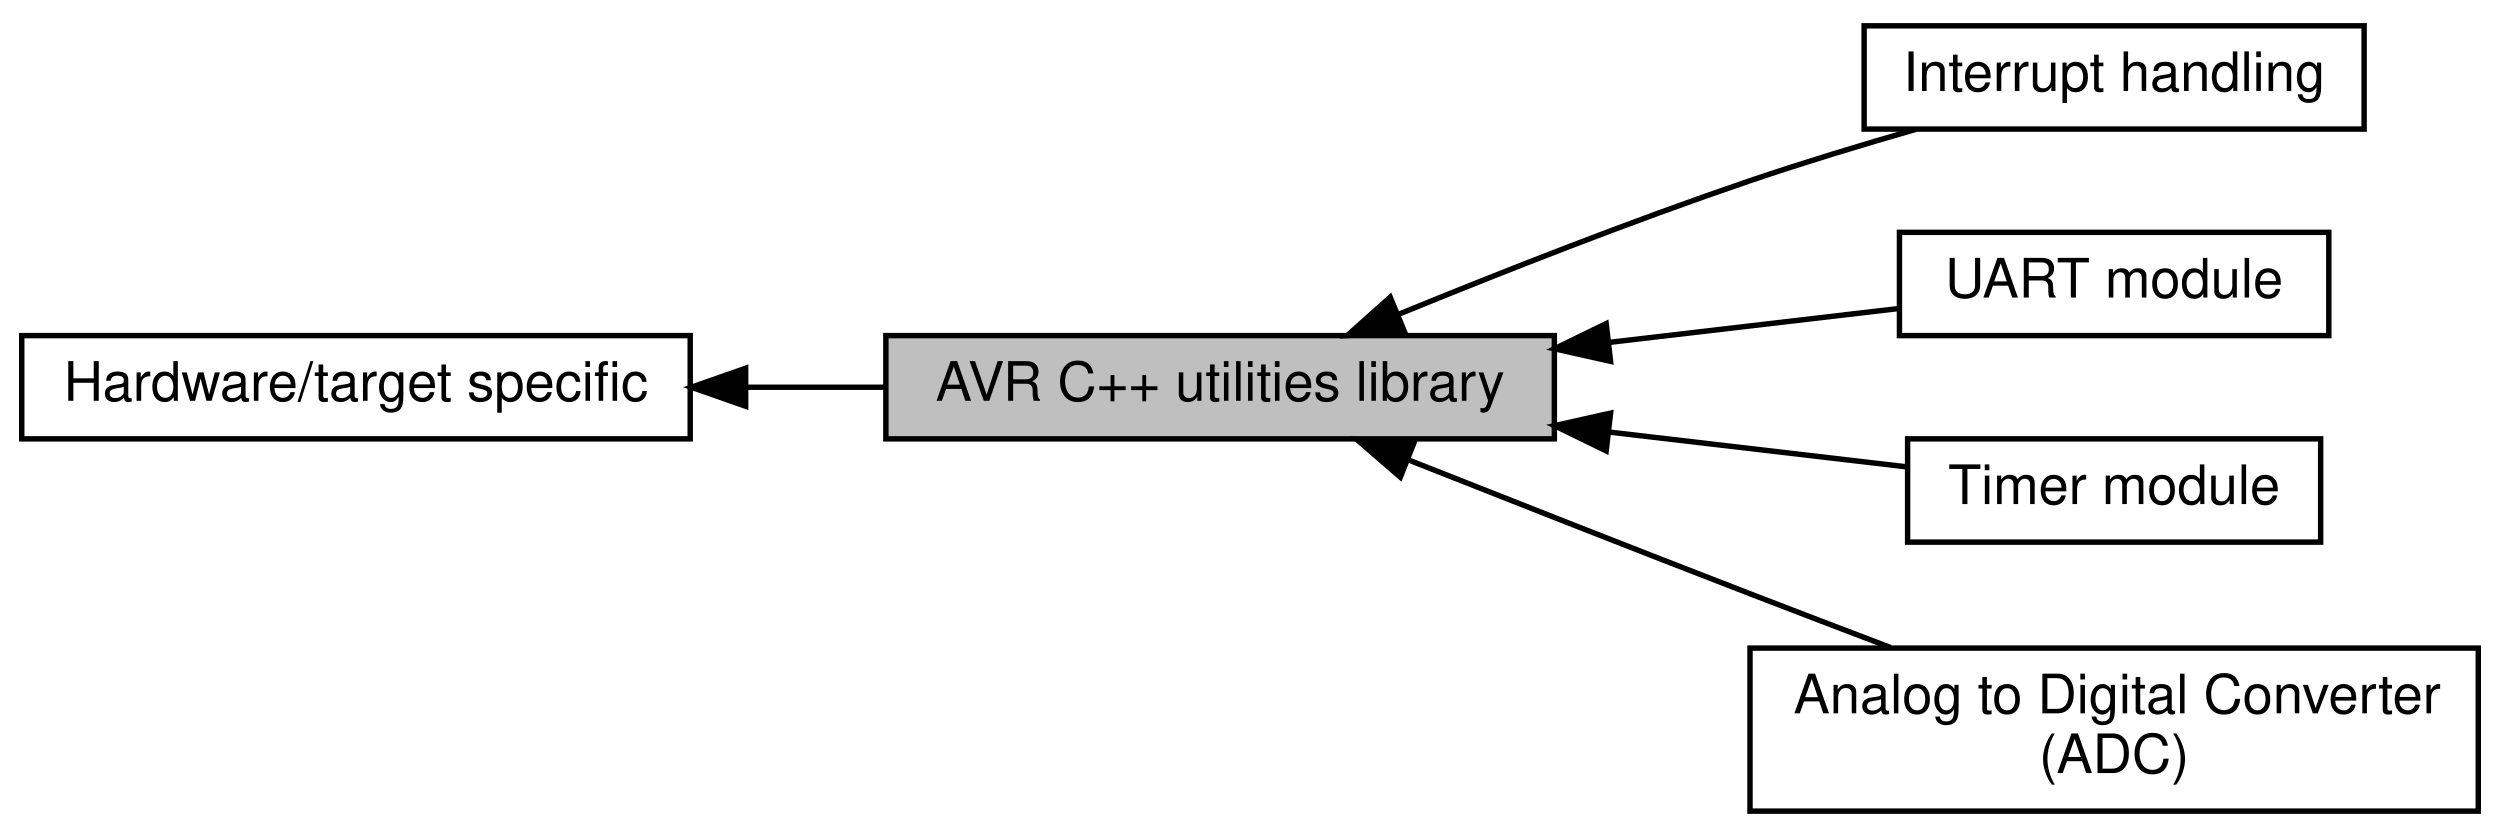
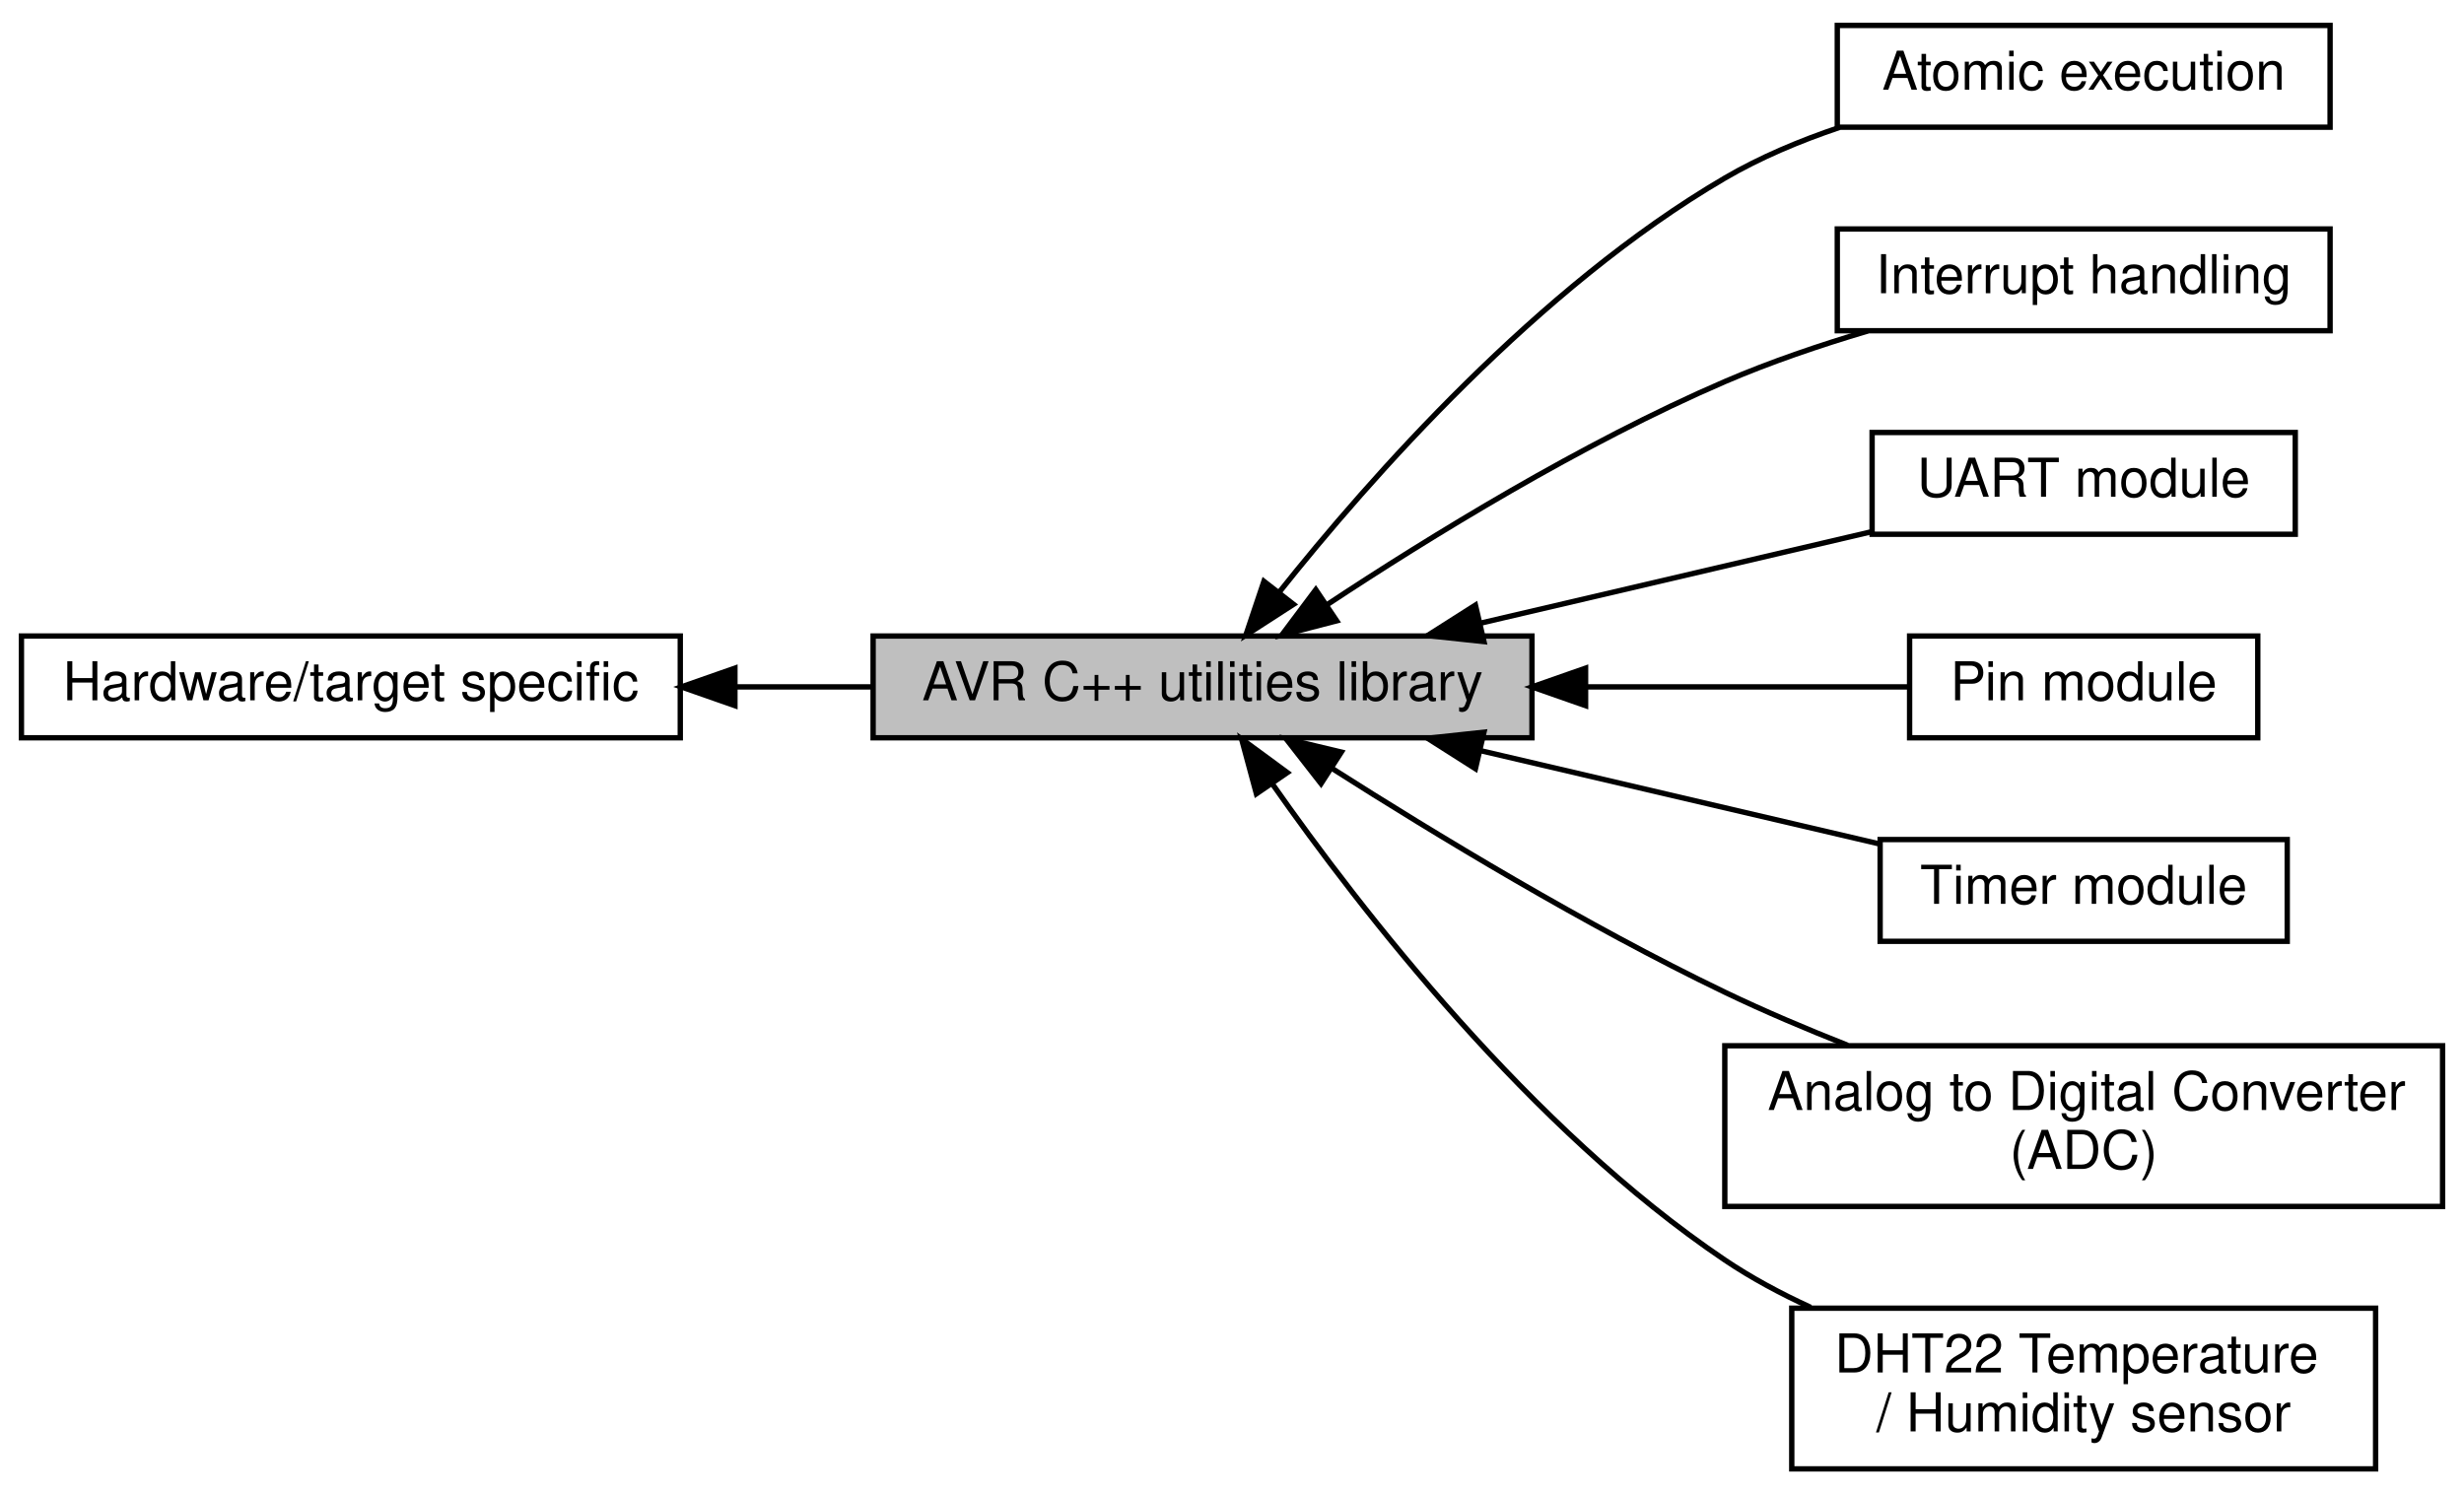
- <svg xmlns="http://www.w3.org/2000/svg" xmlns:xlink="http://www.w3.org/1999/xlink" width="460pt" height="154pt" viewBox="0.00 0.00 460.00 153.50">
-   <g id="graph0" class="graph" transform="scale(1 1) rotate(0) translate(4 149.5)">
+ <svg xmlns="http://www.w3.org/2000/svg" xmlns:xlink="http://www.w3.org/1999/xlink" width="460pt" height="279pt" viewBox="0.00 0.00 460.00 278.50">
+   <g id="graph0" class="graph" transform="scale(1 1) rotate(0) translate(4 274.5)">
    <g id="node1" class="node">
      <g id="a_node1">
-         <a xlink:href="group__libtarget__interrupt.html" target="_top" xlink:title="Utilities for interrupt service routines. ">
-           <polygon fill="none" stroke="black" points="339,-126 339,-145 431,-145 431,-126 339,-126" />
-           <text text-anchor="middle" x="385" y="-133" font-family="Helvetica,sans-Serif" font-size="10.00">Interrupt handling</text>
+         <a xlink:href="group__libtarget__atomic.html" target="_top" xlink:title="Utilities for ensuring atomic / non atomic execution of code blocks. ">
+           <polygon fill="none" stroke="black" points="339,-251 339,-270 431,-270 431,-251 339,-251" />
+           <text text-anchor="middle" x="385" y="-258" font-family="Helvetica,sans-Serif" font-size="10.00">Atomic execution</text>
        </a>
      </g>
    </g>
    <g id="node2" class="node">
      <g id="a_node2">
-         <a xlink:href="group__libtarget__uart.html" target="_top" xlink:title="Wrapper for accessing built-in UART communication interfaces. ">
-           <polygon fill="none" stroke="black" points="345.5,-88 345.5,-107 424.5,-107 424.5,-88 345.5,-88" />
-           <text text-anchor="middle" x="385" y="-95" font-family="Helvetica,sans-Serif" font-size="10.00">UART module</text>
+         <a xlink:href="group__libtarget__interrupt.html" target="_top" xlink:title="Utilities for interrupt service routines. ">
+           <polygon fill="none" stroke="black" points="339,-213 339,-232 431,-232 431,-213 339,-213" />
+           <text text-anchor="middle" x="385" y="-220" font-family="Helvetica,sans-Serif" font-size="10.00">Interrupt handling</text>
        </a>
      </g>
    </g>
    <g id="node3" class="node">
      <g id="a_node3">
-         <a xlink:href="group__libtarget__timer.html" target="_top" xlink:title="Wrapper for accessing built-in timers facilities. ">
-           <polygon fill="none" stroke="black" points="347,-50 347,-69 423,-69 423,-50 347,-50" />
-           <text text-anchor="middle" x="385" y="-57" font-family="Helvetica,sans-Serif" font-size="10.00">Timer module</text>
+         <a xlink:href="group__libtarget__uart.html" target="_top" xlink:title="Wrapper for accessing built-in UART communication interfaces. ">
+           <polygon fill="none" stroke="black" points="345.5,-175 345.5,-194 424.5,-194 424.5,-175 345.5,-175" />
+           <text text-anchor="middle" x="385" y="-182" font-family="Helvetica,sans-Serif" font-size="10.00">UART module</text>
        </a>
      </g>
    </g>
    <g id="node4" class="node">
-       <polygon fill="#bfbfbf" stroke="black" points="159,-69 159,-88 282,-88 282,-69 159,-69" />
-       <text text-anchor="middle" x="220.5" y="-76" font-family="Helvetica,sans-Serif" font-size="10.00">AVR C++ utilities library</text>
+       <g id="a_node4">
+         <a xlink:href="group__libtarget__pin.html" target="_top" xlink:title="Wrapper for accessing digital I/O ports. ">
+           <polygon fill="none" stroke="black" points="352.5,-137 352.5,-156 417.5,-156 417.5,-137 352.5,-137" />
+           <text text-anchor="middle" x="385" y="-144" font-family="Helvetica,sans-Serif" font-size="10.00">Pin module</text>
+         </a>
+       </g>
+     </g>
+     <g id="node5" class="node">
+       <g id="a_node5">
+         <a xlink:href="group__libtarget__timer.html" target="_top" xlink:title="Wrapper for accessing built-in timers facilities. ">
+           <polygon fill="none" stroke="black" points="347,-99 347,-118 423,-118 423,-99 347,-99" />
+           <text text-anchor="middle" x="385" y="-106" font-family="Helvetica,sans-Serif" font-size="10.00">Timer module</text>
+         </a>
+       </g>
+     </g>
+     <g id="node6" class="node">
+       <polygon fill="#bfbfbf" stroke="black" points="159,-137 159,-156 282,-156 282,-137 159,-137" />
+       <text text-anchor="middle" x="220.5" y="-144" font-family="Helvetica,sans-Serif" font-size="10.00">AVR C++ utilities library</text>
    </g>
    <g id="edge3" class="edge">
-       <path fill="none" stroke="black" d="M253.386,-91.937C272.056,-99.582 296.18,-109.082 318,-116.5 327.822,-119.839 338.59,-123.103 348.528,-125.957" />
-       <polygon fill="black" stroke="black" points="254.473,-88.599 243.894,-88.017 251.801,-95.069 254.473,-88.599" />
+       <path fill="none" stroke="black" d="M234.757,-164.111C251.753,-185.48 283.214,-221.168 318,-241.5 324.588,-245.351 332.007,-248.464 339.43,-250.967" />
+       <polygon fill="black" stroke="black" points="237.485,-161.918 228.584,-156.171 231.959,-166.214 237.485,-161.918" />
    </g>
    <g id="edge5" class="edge">
-       <path fill="none" stroke="black" d="M292.03,-86.746C310.245,-88.876 329.193,-91.092 345.122,-92.954" />
-       <polygon fill="black" stroke="black" points="292.348,-83.26 282.009,-85.575 291.535,-90.213 292.348,-83.26" />
+       <path fill="none" stroke="black" d="M243.825,-161.901C262.851,-174.474 291.28,-191.985 318,-203.5 326.432,-207.134 335.762,-210.3 344.688,-212.952" />
+       <polygon fill="black" stroke="black" points="245.544,-158.839 235.29,-156.174 241.643,-164.652 245.544,-158.839" />
    </g>
-     <g id="edge4" class="edge">
-       <path fill="none" stroke="black" d="M292.03,-70.254C310.799,-68.059 330.345,-65.773 346.566,-63.877" />
-       <polygon fill="black" stroke="black" points="291.535,-66.787 282.009,-71.425 292.348,-73.74 291.535,-66.787" />
+     <g id="edge8" class="edge">
+       <path fill="none" stroke="black" d="M272.326,-158.385C295.875,-163.892 323.409,-170.331 345.245,-175.437" />
+       <polygon fill="black" stroke="black" points="273.04,-154.958 262.506,-156.089 271.446,-161.774 273.04,-154.958" />
    </g>
-     <g id="node6" class="node">
-       <g id="a_node6">
+     <g id="edge6" class="edge">
+       <path fill="none" stroke="black" d="M292.185,-146.5C313.122,-146.5 335.01,-146.5 352.162,-146.5" />
+       <polygon fill="black" stroke="black" points="292.009,-143 282.009,-146.5 292.009,-150 292.009,-143" />
+     </g>
+     <g id="edge7" class="edge">
+       <path fill="none" stroke="black" d="M272.55,-134.562C296.648,-128.927 324.879,-122.325 346.897,-117.176" />
+       <polygon fill="black" stroke="black" points="271.446,-131.226 262.506,-136.911 273.04,-138.042 271.446,-131.226" />
+     </g>
+     <g id="node8" class="node">
+       <g id="a_node8">
        <a xlink:href="group__libtarget__adc.html" target="_top" xlink:title="Wrapper for accessing built-in analog to digital conversion facilities. ">
-           <polygon fill="none" stroke="black" points="318,-0.5 318,-30.5 452,-30.5 452,-0.5 318,-0.5" />
-           <text text-anchor="start" x="326" y="-18.5" font-family="Helvetica,sans-Serif" font-size="10.00">Analog to Digital Converter</text>
-           <text text-anchor="middle" x="385" y="-7.5" font-family="Helvetica,sans-Serif" font-size="10.00"> (ADC)</text>
+           <polygon fill="none" stroke="black" points="318,-49.5 318,-79.5 452,-79.5 452,-49.5 318,-49.5" />
+           <text text-anchor="start" x="326" y="-67.5" font-family="Helvetica,sans-Serif" font-size="10.00">Analog to Digital Converter</text>
+           <text text-anchor="middle" x="385" y="-56.5" font-family="Helvetica,sans-Serif" font-size="10.00"> (ADC)</text>
        </a>
      </g>
    </g>
    <g id="edge2" class="edge">
-       <path fill="none" stroke="black" d="M255.129,-65.133C273.654,-57.801 297.071,-48.584 318,-40.5 326.344,-37.277 335.296,-33.859 343.83,-30.62" />
-       <polygon fill="black" stroke="black" points="253.665,-61.949 245.657,-68.886 256.244,-68.456 253.665,-61.949" />
+       <path fill="none" stroke="black" d="M244.746,-131.237C263.916,-119.029 292.075,-101.953 318,-89.5 325.289,-85.998 333.207,-82.641 340.945,-79.585" />
+       <polygon fill="black" stroke="black" points="242.622,-128.442 236.107,-136.797 246.41,-134.328 242.622,-128.442" />
    </g>
-     <g id="node5" class="node">
-       <g id="a_node5">
+     <g id="node9" class="node">
+       <g id="a_node9">
+         <a xlink:href="group__libtarget__dht22.html" target="_top" xlink:title="Avr::Dht22 decodes data from DHT22 / AM2302 Temperature and Humidity sensors. ">
+           <polygon fill="none" stroke="black" points="330.5,-0.5 330.5,-30.5 439.5,-30.5 439.5,-0.5 330.5,-0.5" />
+           <text text-anchor="start" x="338.5" y="-18.5" font-family="Helvetica,sans-Serif" font-size="10.00">DHT22 Temperature </text>
+           <text text-anchor="middle" x="385" y="-7.5" font-family="Helvetica,sans-Serif" font-size="10.00">/ Humidity sensor</text>
+         </a>
+       </g>
+     </g>
+     <g id="edge4" class="edge">
+       <path fill="none" stroke="black" d="M233.522,-128.407C250.004,-104.884 281.736,-63.931 318,-39.5 322.955,-36.162 328.431,-33.222 334.047,-30.651" />
+       <polygon fill="black" stroke="black" points="230.555,-126.546 227.79,-136.773 236.33,-130.502 230.555,-126.546" />
+     </g>
+     <g id="node7" class="node">
+       <g id="a_node7">
        <a xlink:href="group__target.html" target="_top" xlink:title="AVR dependent code. ">
-           <polygon fill="none" stroke="black" points="0,-69 0,-88 123,-88 123,-69 0,-69" />
-           <text text-anchor="middle" x="61.5" y="-76" font-family="Helvetica,sans-Serif" font-size="10.00">Hardware/target specific</text>
+           <polygon fill="none" stroke="black" points="0,-137 0,-156 123,-156 123,-137 0,-137" />
+           <text text-anchor="middle" x="61.5" y="-144" font-family="Helvetica,sans-Serif" font-size="10.00">Hardware/target specific</text>
        </a>
      </g>
    </g>
    <g id="edge1" class="edge">
-       <path fill="none" stroke="black" d="M133.21,-78.5C141.807,-78.5 150.53,-78.5 158.961,-78.5" />
-       <polygon fill="black" stroke="black" points="133.2,-75 123.2,-78.5 133.2,-82 133.2,-75" />
+       <path fill="none" stroke="black" d="M133.21,-146.5C141.807,-146.5 150.53,-146.5 158.961,-146.5" />
+       <polygon fill="black" stroke="black" points="133.2,-143 123.2,-146.5 133.2,-150 133.2,-143" />
    </g>
  </g>
</svg>
